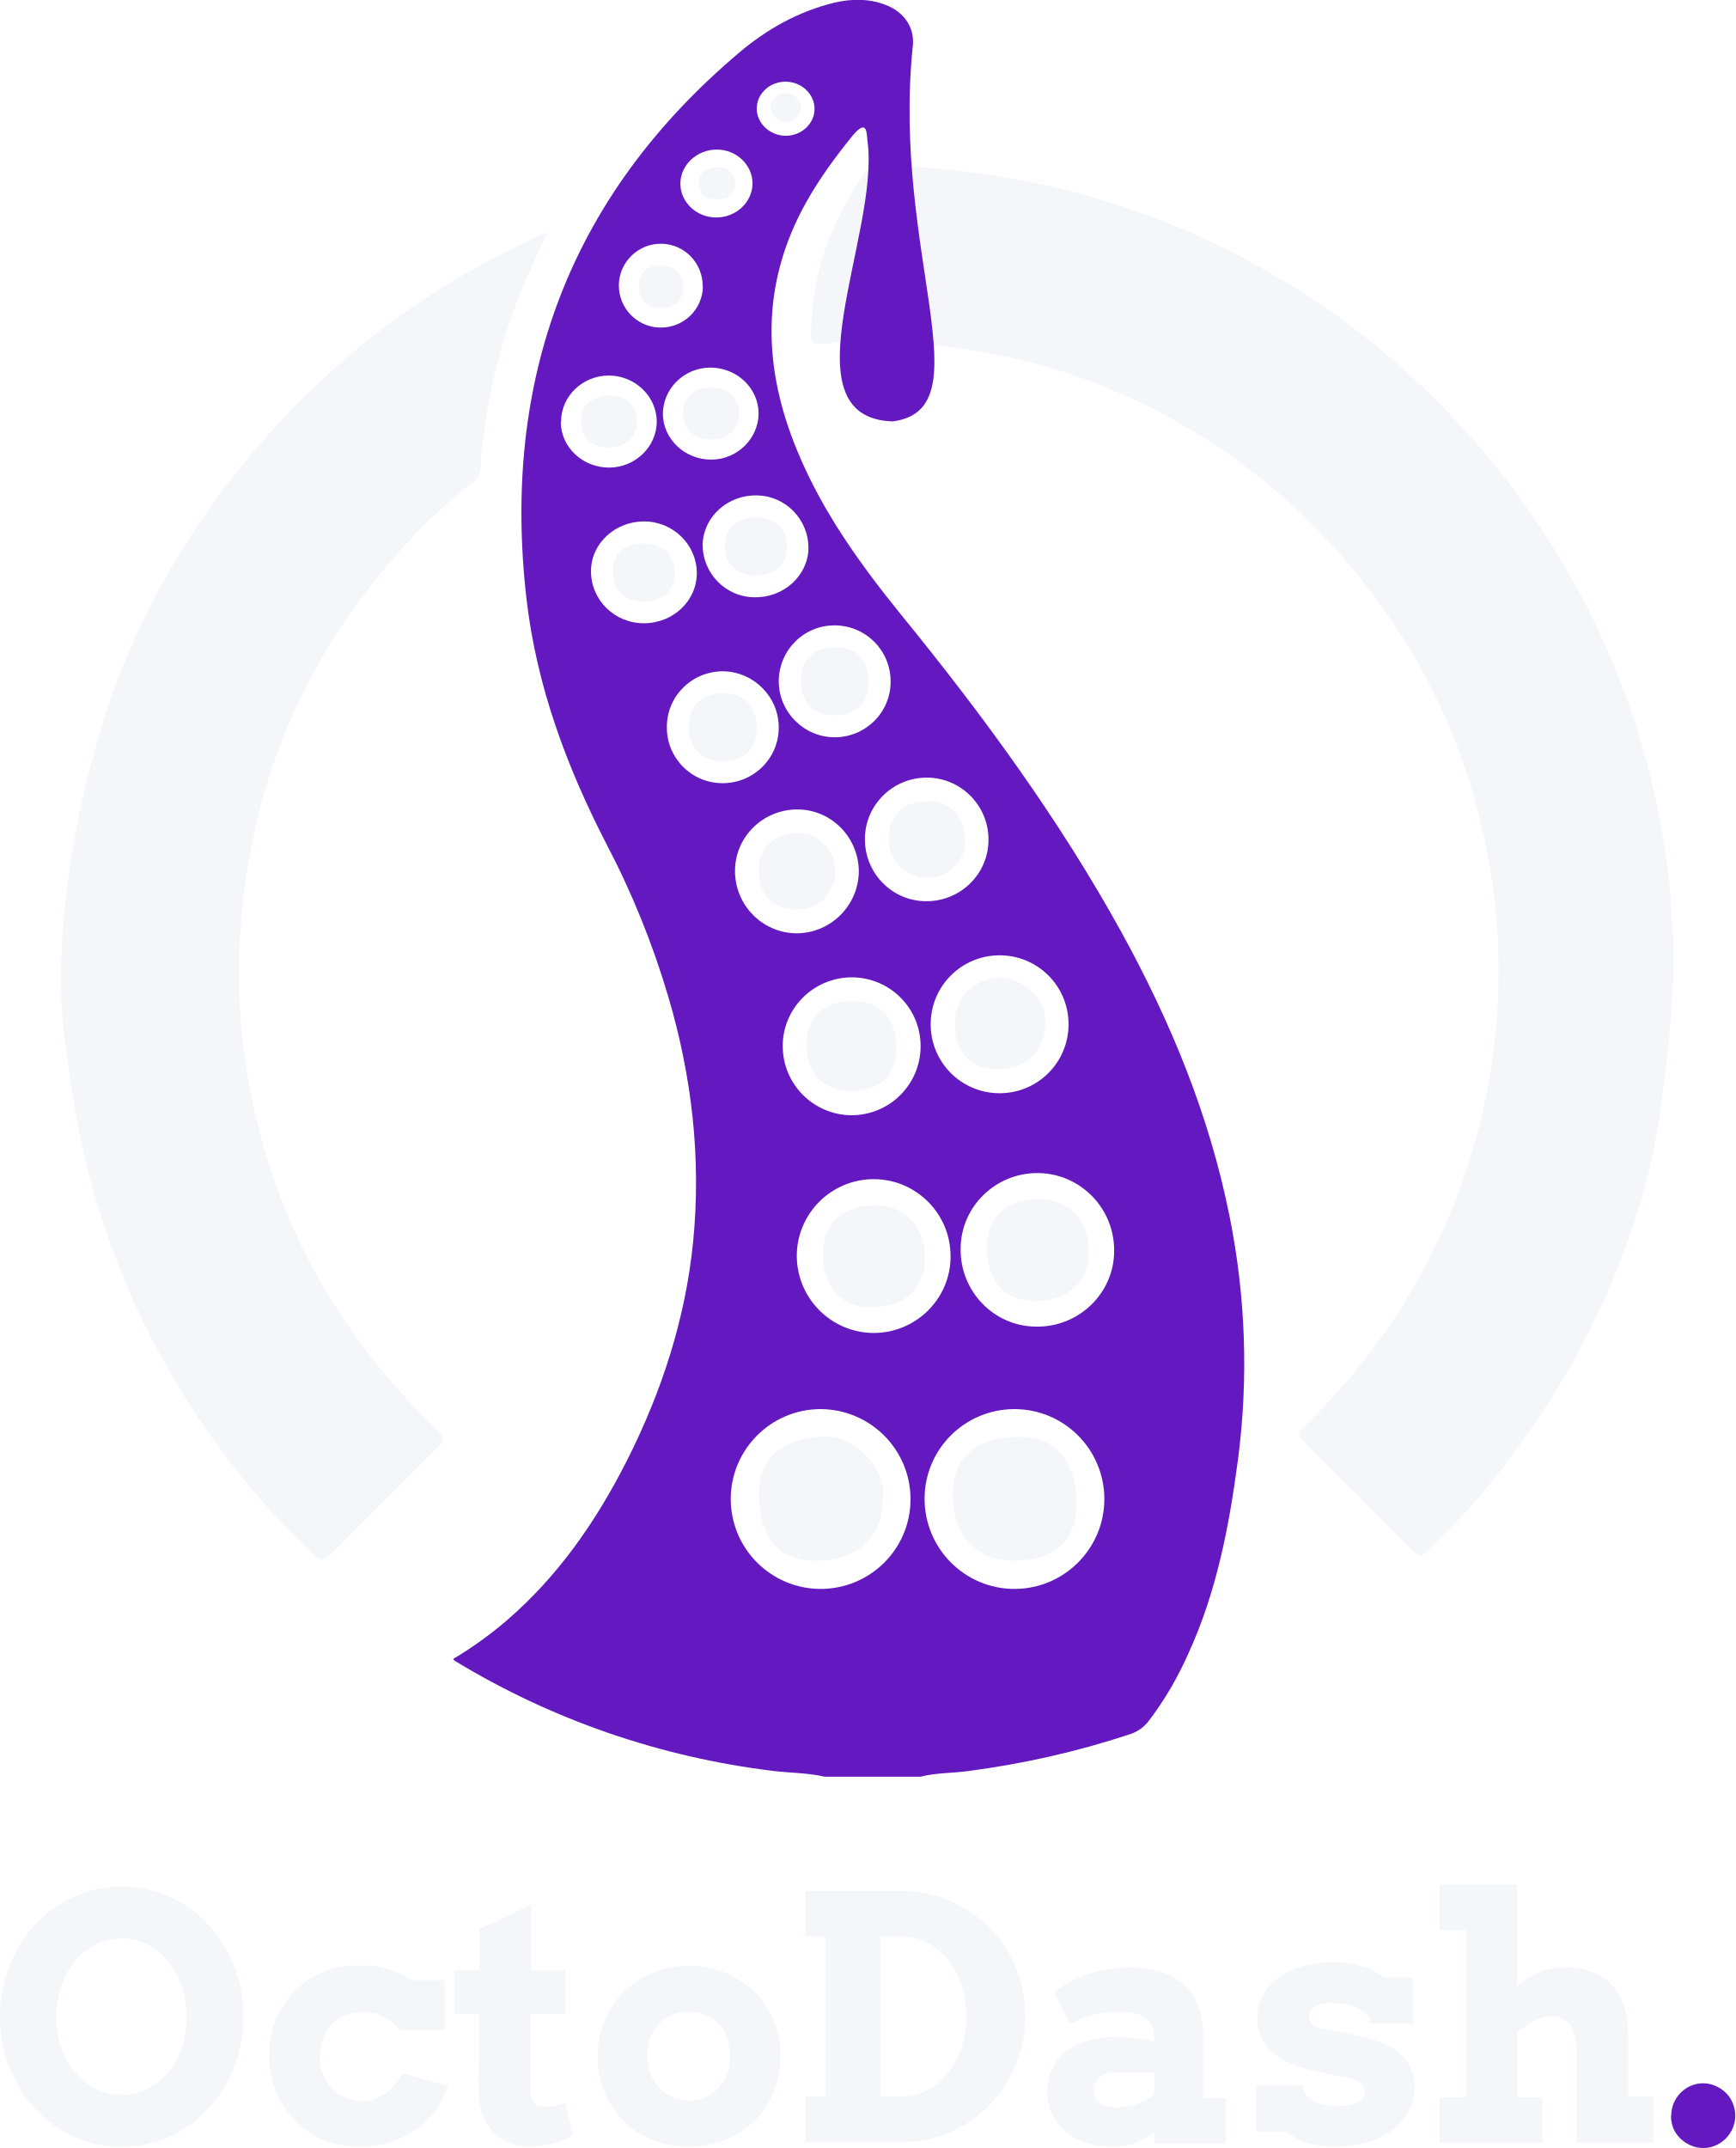
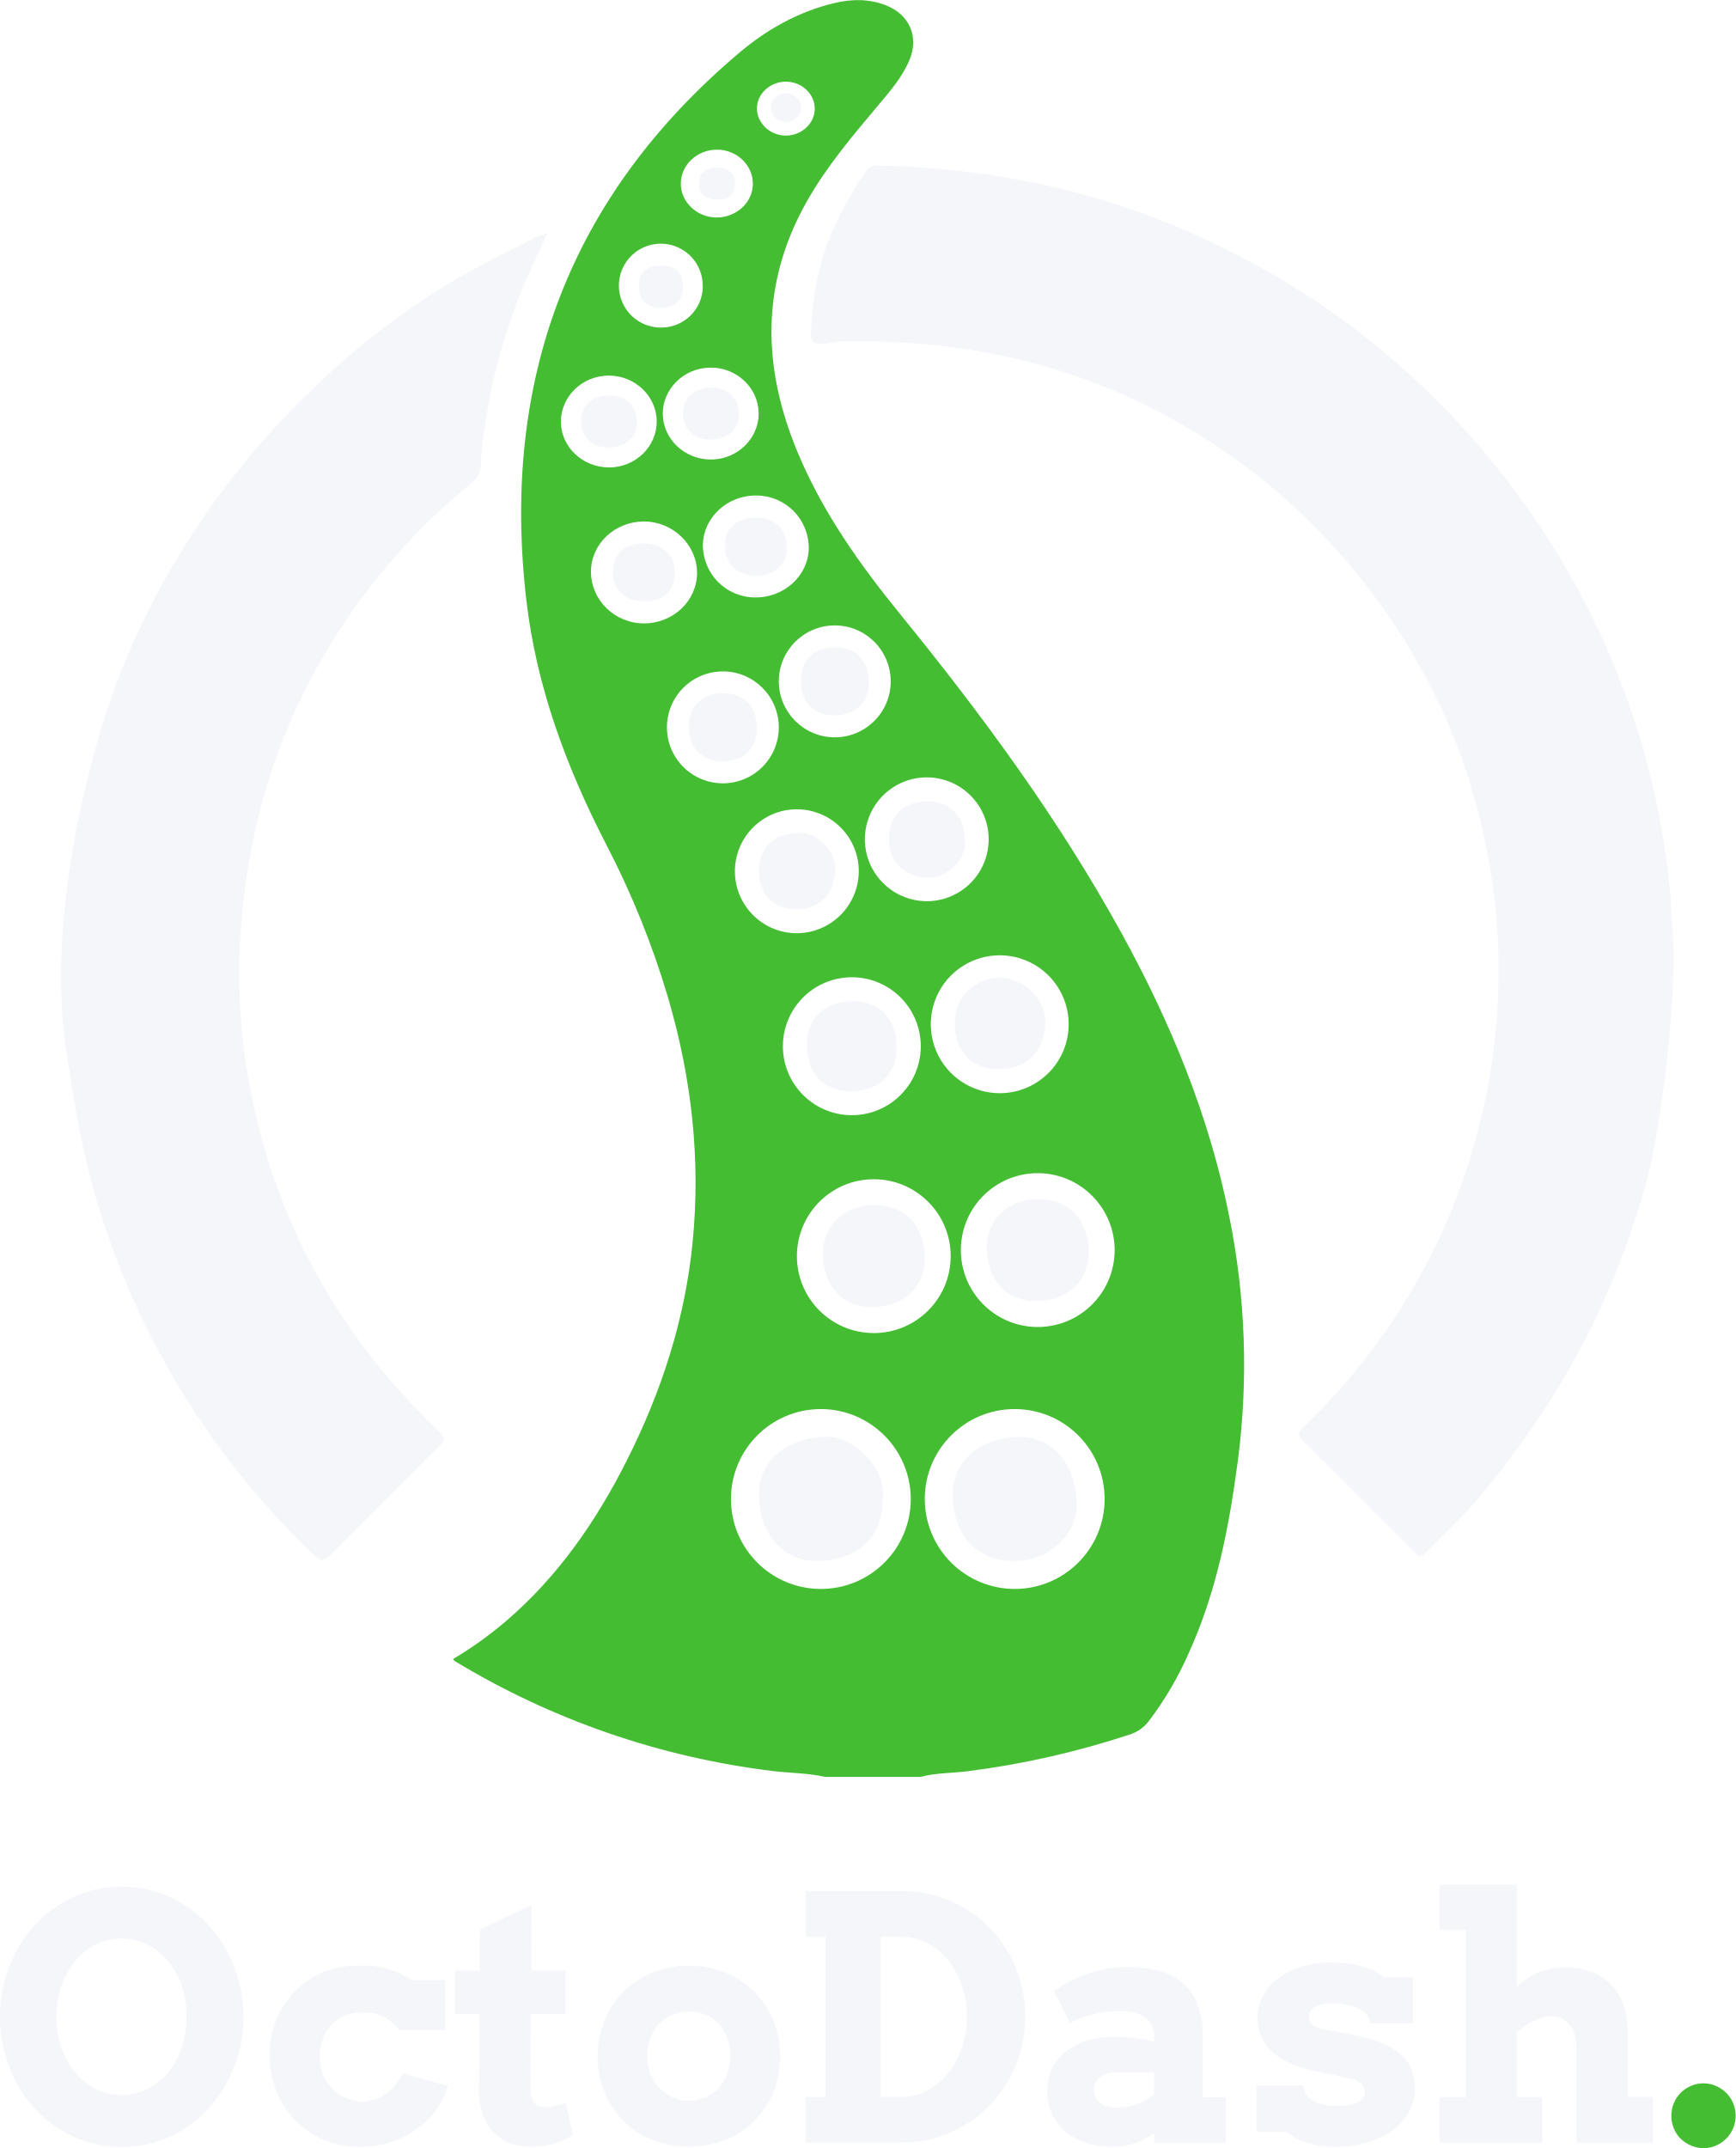
- <svg xmlns="http://www.w3.org/2000/svg" id="Layer_1" version="1.1" viewBox="0 0 654.6 809.9">
-   <defs>
-     <style>
-       .st0 {
-         fill: #f5f6fa;
-       }
- 
-       .st1 {
-         fill: #6319bf;
-       }
-     </style>
-   </defs>
-   <path class="st0" d="M630.4,347c3,23-3.8,76.5-8.8,95.8-6.9,26.6-17.4,52.1-31.3,75.8-9.4,16-20.1,31.1-32,45.3-6.4,7.7-13.8,14.5-20.8,21.7-1.4,1.4-2.3,1.3-3.7,0-14.2-14.3-28.4-28.5-42.6-42.6-2.3-2.3-1-3.6.7-5.2,14-13.5,26.3-28.5,36.7-44.9,25.7-40.9,38.4-88.5,36.4-136.8-.8-18.5-3.8-36.8-8.8-54.5-4.1-14.6-9.6-28.8-16.4-42.3-8.3-16.3-18.5-31.5-30.2-45.5-18-21.6-39.7-39.8-64-53.8-22.3-12.9-46.5-21.9-71.8-26.7-18.6-3.5-37.4-5-56.3-4.5-2.8,0-5.4,1-8.2.9-2.6-.1-3.6-1.1-3.5-3.7.5-13.8,2.7-27.3,8.6-40,3.4-7.4,7.4-14.6,12-21.3.9-1.5,2.6-2.4,4.3-2.3,14.3.2,28.6,1.4,42.8,3.6,18.9,2.8,37.5,7.4,55.5,13.8,17.7,6.3,34.8,14.2,51,23.7,16.1,9.2,31.2,20,45.2,32.1,24.2,20.9,45,45.4,61.8,72.7,9.4,15.4,17.5,31.6,24,48.4,6.4,16.4,11.3,33.4,14.7,50.7,1.9,9.9,3.4,19.9,4.3,30" />
-   <path class="st1" d="M463.7,458.5c-7.6-38-22.2-73.3-40.8-107.1-23.6-42.8-52.4-82-83.2-119.8-15.3-18.9-29.4-38.5-38.8-61.1-13.4-32-14.1-63.6,3.3-94.5,4.9-8.7,10.7-16.6,16.9-24.3s5.7-1.3,6.1,1.7c4.6,34.9-31.8,104,9.4,105.5,35-4.5-.2-63.3,7.6-141h0c1-7.1-2.9-13.3-10.3-16.1-6.3-2.4-12.7-2.3-19.2-.8-13.6,3.3-25.5,10-36,18.9-64,54.1-89.7,123.5-80.1,206.2,3.8,32.6,15.1,63,30.1,92.1,9.7,18.5,17.5,37.8,23.4,57.8,8.9,30.2,12.4,60.9,9.3,92.3-2.9,29-11.8,56.3-24.9,82.3-11.6,22.9-25.9,43.6-45.4,60.4-6.3,5.4-13.1,10.3-20.2,14.5.3.4.4.6.6.7,36.5,22.2,77.4,36.3,119.9,41.5,6.5.8,13.1.7,19.6,2.2h36.2c5.8-1.5,11.8-1.3,17.7-2.1,20.8-2.7,41.3-7.3,61.2-13.9,2.9-.9,5.4-2.7,7.2-5.1,6-7.9,11-16.5,15-25.6,10.6-23.2,15.3-47.9,18.6-72.9,4-30.6,2.9-61.6-3.2-91.8ZM403,386.2c0,14.3-11.5,25.9-25.8,26h-.2c-14.4,0-26-11.6-26-26s11.6-26,26-26,26,11.6,26,26ZM349.7,293.2c12.8.1,23.2,10.6,23.1,23.5,0,12.8-10.6,23.2-23.5,23.1h0c-12.8,0-23.1-10.5-23.1-23.3v-.2c0-12.8,10.6-23.2,23.5-23.1ZM321.3,368.5h.2c14.4.2,25.9,11.9,25.7,26.3-.2,14.3-11.8,25.7-26.1,25.7-14.3-.1-25.9-11.7-25.9-26.1,0-14.3,11.7-25.9,26.1-25.9ZM277.2,328.4c0-12.9,10.6-23.2,23.5-23.2,12.9,0,23.2,10.6,23.2,23.5-.2,12.9-10.8,23.3-23.7,23.2-12.8-.2-23-10.7-23-23.5ZM335.9,257c0,11.7-9.5,21-21.2,21h0c-11.6-.1-21-9.6-21-21.2.1-11.7,9.5-21.1,21.2-21s21,9.5,21,21.2ZM304.9,206.8c-.2,10.3-9.4,18.6-20.3,18.4h-.1c-10.9-.1-19.6-9.1-19.5-20,.3-10.3,9.4-18.6,20.3-18.4h.1c10.9.1,19.6,9.1,19.5,20ZM250,156.1c0-9.5,8-17.5,17.9-17.5,10,0,18.1,7.7,18.2,17.2,0,9.5-8,17.5-17.9,17.5s-18.1-7.7-18.2-17.2ZM296.4,30.8c6,.1,10.8,4.7,10.8,10.3s-5.1,10.2-11,10.1c-5.9-.1-10.8-4.7-10.8-10.3s5-10.2,11-10.1ZM270.4,56.4h0c7.4,0,13.5,5.9,13.4,12.9-.1,7-6.2,12.7-13.7,12.7s-13.6-5.9-13.5-12.9,6.3-12.7,13.7-12.7ZM249.6,91.9c8.7.2,15.6,7.5,15.4,16.2h.1c-.2,8.6-7.2,15.4-15.8,15.4h-.5c-8.7-.2-15.6-7.5-15.4-16.2s7.5-15.6,16.2-15.4ZM211.6,159c0-9.6,8.1-17.4,18-17.4s18,7.8,18.1,17.3c0,9.5-8.1,17.4-18,17.4h0c-10,0-18.2-7.7-18.2-17.3ZM222.9,215.3c0-10.4,9.1-18.7,20-18.7h0c10.9,0,19.8,8.7,19.9,19.3.1,10.6-8.9,19.1-20,19.1s-20-8.9-19.9-19.7ZM251.5,274.1c0-11.7,9.5-21,21.2-21h0c11.6.2,21,9.6,21,21.2,0,11.7-9.5,21-21.2,21-11.7,0-21.1-9.5-21-21.2ZM309.5,599.1c-18.7,0-33.9-15.2-33.9-33.9s15.2-33.9,33.9-33.9h0c18.8.1,33.9,15.3,33.9,34s-15.2,33.8-33.9,33.8ZM329.3,502.6h0c-16-.2-28.8-13.2-28.8-29.2.1-16,13.2-28.9,29.2-28.8,16,.1,28.9,13.2,28.8,29.2,0,16-13.2,28.9-29.2,28.8ZM382.6,599.1h0c-18.8,0-33.9-15.3-33.9-34s15.2-33.8,33.9-33.8,33.9,15.2,33.9,33.9-15.2,33.9-33.9,33.9ZM390.9,500.2c-16,0-28.8-13.3-28.6-29.3,0-16,13.3-28.8,29.3-28.6,15.9.2,28.7,13.3,28.6,29.3,0,16-13.3,28.8-29.3,28.6Z" />
-   <path class="st0" d="M25.4,399c-9-53,9.5-119.5,20.6-147,10.7-26.4,25.1-51.1,42.8-73.4,10.5-13.3,22-25.7,34.5-37.1,17-15.7,35.9-29.3,56.1-40.5,7.1-3.9,14.5-7.4,21.8-11.2,1.4-.7,2.9-1.2,5.3-2.1-3,6.4-5.6,11.8-8,17.4-7,16.2-12,33.2-14.9,50.6-1,6.3-2.2,12.5-2.2,18.9s-3.1,7.1-6.2,9.6c-10.7,8.8-20.6,18.7-29.5,29.4-9.2,10.9-17.5,22.6-24.6,34.9-10.9,19-19.1,39.5-24.2,60.9-3.2,13.5-5.3,27.2-6.2,41-.7,8.7-.8,17.5-.4,26.3.8,18.2,3.7,36.3,8.6,53.8,4.1,14.9,9.7,29.3,16.7,43,8.2,16.1,18.2,31.1,29.8,44.9,6.4,7.5,13.2,14.8,20.3,21.6,2.1,2,1.8,3.2-.1,5.1-13.8,13.7-27.6,27.5-41.3,41.3-2.2,2.2-3.5,2.3-5.8,0-40-37.8-68.9-85.9-83.7-138.9-4.5-16.2-7.2-32.6-9.6-49.1" />
-   <path class="st0" d="M302.2,40.6c-.3,3.2-3.1,5.6-6.3,5.3-2.9-.2-5.2-2.6-5.4-5.4.3-3.2,3.1-5.6,6.3-5.3,2.9.2,5.2,2.6,5.4,5.4Z" />
-   <path class="st0" d="M382.4,588.5c-14.1,0-23.1-9.8-23.1-25s10.4-21.7,25.3-21.7,21.4,10.6,21.4,25.6-10.6,21.1-23.6,21.1h0Z" />
-   <path class="st0" d="M332.9,565.5c0,14.1-9.7,23-25.1,23s-21.6-10.5-21.6-25.4,10.7-21.2,25.7-21.5c9.1-.2,22.8,11.1,21,23.8h0Z" />
-   <path class="st0" d="M329.8,454.4c11.4,0,19,7.9,19,19.9s-8,18.6-20.2,18.6-18.2-8.2-18.2-20.2,8.2-18.2,19.4-18.2h0Z" />
-   <path class="st0" d="M391.6,452.1c11.5,0,19,7.9,19,19.8s-8,18.6-20.2,18.6-18.2-8.1-18.2-20.2,8.2-18.2,19.4-18.2h0Z" />
-   <path class="st0" d="M321.1,411.4c-10.5,0-16.9-6.6-16.9-17.5s6.8-16.4,17.6-16.4,16.3,6.9,16.3,17.7-6.9,16.2-17.1,16.2h.1Z" />
-   <path class="st0" d="M360.1,386c0-9.9,7.1-17.2,17.2-17.3,8.5,0,17.7,7.7,16.9,18.1-.8,10-7,16.3-17.9,16.3s-16.2-6.9-16.2-17.1Z" />
-   <path class="st0" d="M363.9,316.6c1.1,7-6.6,14.8-14.4,14.3-8.7-.6-14.3-5.8-14.3-14.8s5.8-14,14.6-14,14.1,5.8,14.1,14.5h0Z" />
-   <path class="st0" d="M300.7,314.2c7-1.1,14.8,6.6,14.3,14.4-.6,8.7-5.8,14.3-14.8,14.3s-14-5.8-14-14.6,5.8-14.1,14.5-14.1h0Z" />
-   <path class="st0" d="M314.5,269.7c-7.7,0-12.5-5-12.5-13.1s5-12.5,13.1-12.5,12.5,5,12.5,13.1-5,12.5-13.1,12.5Z" />
-   <path class="st0" d="M272.4,287c-7.8,0-12.6-5-12.6-13s5-12.6,13-12.6,12.6,5,12.6,13-5,12.7-13,12.6Z" />
-   <path class="st0" d="M285.1,217c-7.1,0-11.7-4.4-11.7-11.1s4.4-10.8,11.9-10.8,11.5,4.5,11.5,11.2-4.5,10.6-11.7,10.6h0Z" />
-   <path class="st0" d="M243.1,226.8c-7.4,0-12-4.2-12-11.2s4.5-10.7,11.6-10.7,11.8,4.3,11.8,11-4.4,10.9-11.4,10.9h0Z" />
-   <path class="st0" d="M278.7,156c0,5.9-4.2,9.8-10.8,9.7-6.2,0-10.3-4-10.3-9.9s4.2-9.8,10.8-9.7c6.2,0,10.3,4,10.3,9.9Z" />
-   <path class="st0" d="M229.9,149.1c6.2,0,10.3,4,10.3,9.8s-4.2,9.8-10.8,9.8-10.4-4-10.3-10.2c0-5.7,4.4-9.4,10.8-9.4h0Z" />
-   <path class="st0" d="M249.1,116c-5.3,0-8.1-2.8-8.1-8s2.8-7.9,8.6-7.8c5.2,0,8,2.9,8,8.2-.1,5-3,7.7-8.5,7.7h0Z" />
-   <path class="st0" d="M270.4,75.2c-4.6,0-7-2.2-6.8-6.4,0-3.7,2.8-5.8,7.2-5.7,4.1,0,6.4,2.3,6.4,6.1s-2.3,6.1-6.7,6h-.1Z" />
-   <path class="st0" d="M45.8,809.5c-4.2,0-8.3-.6-12.3-1.8-3.9-1.1-7.6-2.8-11-4.9-3.4-2.1-6.5-4.7-9.2-7.7-2.8-3-5.2-6.3-7.1-9.9-2-3.7-3.5-7.6-4.6-11.7-2.2-8.6-2.2-17.6,0-26.2,1-4.1,2.6-8,4.6-11.8,1.9-3.6,4.3-6.9,7.1-9.9,2.7-2.9,5.9-5.5,9.3-7.6s7.1-3.8,11-4.9c8.1-2.3,16.6-2.3,24.7,0,3.9,1.1,7.6,2.8,11,4.9,3.4,2.1,6.5,4.7,9.2,7.7,2.8,3,5.2,6.3,7.1,9.9,8.3,15.5,8.3,34.1,0,49.6-1.9,3.6-4.3,6.9-7.1,9.9-2.7,2.9-5.8,5.5-9.2,7.7-3.4,2.1-7.1,3.8-11,4.9-4,1.2-8.2,1.7-12.4,1.7h-.1ZM45.8,789.9c3.5,0,6.9-.8,10-2.3,3-1.6,5.7-3.7,7.8-6.4,2.2-2.8,3.9-6,5-9.4,2.4-7.4,2.4-15.4,0-22.8-1.1-3.4-2.8-6.6-5.1-9.4-2.1-2.6-4.8-4.8-7.8-6.4-6.2-3.1-13.5-3.1-19.8,0-3,1.6-5.6,3.7-7.8,6.4-2.2,2.8-4,6-5.1,9.4-1.2,3.7-1.9,7.6-1.8,11.4,0,3.9.6,7.7,1.8,11.3,1.1,3.4,2.9,6.6,5.1,9.4,2.1,2.6,4.8,4.8,7.8,6.4,3.1,1.6,6.4,2.4,9.9,2.3h0Z" />
-   <path class="st0" d="M150.6,765.4c-1.6-2.1-3.7-3.8-6-5.1-2.4-1.2-5.1-1.7-7.8-1.5-2.2-.2-4.5.2-6.6,1-1.9.8-3.7,2-5.1,3.5-1.5,1.5-2.6,3.4-3.3,5.3-.8,2.2-1.2,4.6-1.2,7s.4,4.4,1.2,6.5c.8,2,1.9,3.8,3.4,5.3s3.2,2.7,5.1,3.5c2.1.9,4.2,1.4,6.5,1.5,1.8,0,3.6-.5,5.3-1.2,1.5-.6,3-1.5,4.3-2.5,1.2-1,2.3-2.2,3.2-3.4.8-1.1,1.5-2.3,2.1-3.6l17.2,4.8c-.8,2.8-2.1,5.4-3.7,7.8-1.8,2.8-4.1,5.3-6.8,7.4-6.5,5.2-14.6,7.9-22.9,7.7-4.7,0-9.4-.9-13.7-2.7-4-1.7-7.7-4.2-10.8-7.4-3-3.2-5.4-6.9-7-11-1.7-4.3-2.6-8.9-2.5-13.6,0-4.6.8-9.1,2.6-13.3,1.7-4,4.1-7.7,7.2-10.8s6.8-5.5,10.8-7.2c4.3-1.7,9-2.5,13.6-2.3,3.4-.2,6.9.2,10.2,1.2s6.5,2.4,9.4,4.3h12.4v18.8h-17.2.1Z" />
-   <path class="st0" d="M200.3,743h12.9v16.4h-13.1v27.4c-.1,1.3,0,2.6.3,3.8s.6,1.6,1.1,2.3c.4.6,1,1,1.7,1.2s1.5.3,2.3.3c1.4,0,2.8,0,4.2-.5,1.2-.3,2.4-.7,3.6-1.1l2.7,12.1c-2.2,1.4-4.6,2.4-7.1,3.2-3,.8-6.1,1.2-9.3,1.2s-5-.4-7.3-1.3c-2.3-.9-4.4-2.2-6.1-4-1.8-1.9-3.3-4.2-4.2-6.7-1.1-3-1.6-6.1-1.5-9.3l.2-28.7h-9.3v-16.4h9.4v-15.5c.1,0,19.6-9.2,19.6-9.2v24.8h0Z" />
-   <path class="st0" d="M225.4,775.2c0-4.5.8-9,2.6-13.2,3.3-8.2,9.8-14.7,18-18.1,8.9-3.6,18.9-3.6,27.8,0,4.1,1.7,7.8,4.2,10.9,7.3s5.5,6.8,7.1,10.8c1.7,4.2,2.6,8.7,2.5,13.2,0,4.5-.8,9.1-2.5,13.3-3.2,8.3-9.7,14.9-17.9,18.2-9.1,3.6-19.2,3.6-28.2,0-8.2-3.4-14.6-9.9-17.8-18.1-1.7-4.2-2.5-8.8-2.5-13.4ZM244.1,775.2c0,2.3.4,4.6,1.2,6.8.8,2,1.9,3.8,3.4,5.3,1.4,1.5,3.1,2.7,5,3.5s4,1.3,6.1,1.2c2.1,0,4.2-.4,6.2-1.2,1.9-.8,3.6-2,4.9-3.5,1.4-1.6,2.5-3.4,3.3-5.3.8-2.2,1.2-4.5,1.2-6.8s-.4-4.8-1.2-7c-.7-2-1.8-3.8-3.3-5.3-1.4-1.5-3.1-2.6-4.9-3.3-2-.8-4.1-1.2-6.2-1.1-2.1,0-4.2.3-6.1,1.1-1.9.8-3.6,1.9-5,3.3-1.5,1.5-2.6,3.3-3.4,5.3-.9,2.2-1.3,4.6-1.2,7h0Z" />
-   <path class="st0" d="M303.8,713h36.4c4.2,0,8.4.6,12.5,1.7,11.7,3.3,21.7,11.1,27.7,21.6,2,3.6,3.6,7.4,4.6,11.3,2.2,8.3,2.2,17,0,25.2-1.1,4-2.6,7.8-4.6,11.3s-4.4,6.7-7.2,9.6c-8.6,8.9-20.6,14-33,13.9h-36.4v-17.1h7.6v-60.4h-7.6v-17.2h0ZM332.1,730.2v60.4h7.9c3.3,0,6.6-.8,9.6-2.4,3-1.6,5.7-3.8,7.8-6.5,2.3-2.9,4.1-6.1,5.2-9.6,1.3-3.8,2-7.9,1.9-11.9,0-4-.6-8-1.9-11.8-1.2-3.5-3-6.7-5.2-9.6-2.1-2.6-4.8-4.8-7.8-6.4-3-1.5-6.2-2.3-9.6-2.3h-7.9Z" />
-   <path class="st0" d="M435.3,804.3c-1.5.9-2.8,1.7-4,2.3s-2.4,1.1-3.6,1.6c-1.2.4-2.5.7-3.8.9-1.4.2-2.8.3-4.2.3-3.5,0-7.1-.5-10.4-1.6-2.8-.9-5.5-2.4-7.8-4.4-2.1-1.8-3.7-4-4.8-6.6-2.3-5.3-2.3-11.3,0-16.5,1.1-2.5,2.9-4.8,5-6.5,2.4-1.9,5.1-3.4,8-4.2,3.5-1.1,7.1-1.6,10.7-1.5,2.7,0,5.4,0,8.1.5,2.4.3,4.7.7,6.8,1.2v-2c0-1.5-.3-2.9-.9-4.2-.6-1.2-1.5-2.2-2.6-2.9-1.2-.8-2.6-1.4-4.1-1.7-1.7-.4-3.4-.5-5.2-.5-3.5,0-7,.3-10.3,1.2-3,.8-5.9,1.9-8.6,3.3l-6-12.1c4.1-2.9,8.6-5.1,13.4-6.7,4.8-1.6,9.8-2.3,14.8-2.3s7.6.5,11.2,1.4c3.2.8,6.2,2.3,8.8,4.4,2.5,2.1,4.5,4.8,5.8,7.9,1.5,3.8,2.2,7.8,2.1,11.9v23.6h8.7v17.1h-27v-3.9h-.1ZM421,794.6c2.8,0,5.5-.5,8.1-1.4,2.2-.8,4.3-2,6.2-3.5v-8.2h-15c-1,0-1.9,0-2.8.4-.9.3-1.7.7-2.5,1.2-.7.5-1.3,1.2-1.8,2s-.7,1.8-.7,2.8c0,1.8.7,3.6,2.1,4.8,1.4,1.3,3.5,1.9,6.4,1.9h0Z" />
-   <path class="st0" d="M515.8,760c-.8-1-1.7-1.8-2.8-2.4-1.4-.8-3-1.3-4.6-1.7-2-.4-4.1-.6-6.2-.6s-1.9,0-2.8.2c-1,0-1.9.4-2.8.8-.8.3-1.5.9-2.1,1.5-.6.7-.9,1.6-.8,2.5,0,.5,0,1,.2,1.4.2.5.5.9.8,1.3.5.5,1.1.9,1.7,1.2.9.4,1.9.7,2.8.8l11.7,2.3c3.7.7,7.2,1.7,10.7,3.1,2.6,1,4.9,2.5,6.9,4.4,1.7,1.5,3,3.4,3.8,5.6.8,2.1,1.2,4.4,1.2,6.6,0,3.4-.8,6.8-2.6,9.8-1.7,2.8-4.1,5.2-6.8,7-2.9,1.9-6.1,3.3-9.5,4.2-3.5.9-7.1,1.4-10.7,1.4s-4.2,0-6.3-.4c-1.7-.3-3.4-.7-5.1-1.2-1.4-.5-2.8-1-4.1-1.8-1.2-.7-2.3-1.4-3.3-2.3h-11.3v-17.4h17.7v.4c0,1.1.4,2.3,1.1,3.2.8.9,1.7,1.7,2.8,2.3,1.2.7,2.5,1.1,3.9,1.4,1.5.3,3.1.5,4.6.5,3.8,0,6.5-.5,8.2-1.5,1.5-.7,2.5-2.1,2.6-3.8,0-1.2-.4-2.3-1.2-3.1-1.3-1.1-2.8-1.7-4.4-2l-12-2.6c-7.5-1.5-13.2-3.9-17.1-7.3-3.8-3.3-5.9-8.1-5.8-13.1,0-3,.7-5.9,2.2-8.5s3.5-4.8,5.9-6.6c2.7-1.9,5.6-3.3,8.8-4.2,3.5-1,7.1-1.5,10.8-1.5s4.7,0,7,.5c1.9.3,3.7.7,5.5,1.2,1.5.4,2.9,1,4.3,1.8,1.1.6,2.2,1.4,3.3,2.2h10.9v17.4h-16.1c0-1.1-.3-2.1-1-2.9h0Z" />
-   <path class="st0" d="M542.9,710.5h29.2v38.5c2.4-2.2,5.1-4,8.1-5.3,3.1-1.3,6.4-1.9,9.7-1.9,7.8,0,13.8,2.2,17.9,6.5,4.1,4.4,6.2,10.7,6.2,19.1v23.2h9.5v17.2h-28.9v-35.9c0-3.6-.9-6.5-2.7-8.6-1.7-2-4.3-3.2-6.9-3.1-2.1,0-4.2.6-6.1,1.6-2.4,1.2-4.7,2.7-6.7,4.6v24.4h9.5v17.1h-38.7v-17.1h10v-63h-10v-17.3h0Z" />
-   <path class="st1" d="M630.3,797.7c0-6.7,5.4-12.2,12-12.2h0c1.6,0,3.2.3,4.7,1,1.4.6,2.8,1.5,3.9,2.6,3.5,3.5,4.5,8.8,2.6,13.3-.6,1.4-1.5,2.8-2.6,3.9-1.1,1.1-2.4,2-3.8,2.6-1.5.7-3.1,1-4.7,1s-3.3-.3-4.8-1c-1.4-.6-2.7-1.5-3.9-2.6-1.1-1.1-2-2.4-2.6-3.8-.6-1.5-.9-3.2-.9-4.8h0Z" />
+ <svg xmlns="http://www.w3.org/2000/svg" viewBox="0 0 654.56 809.86">
+   <path fill="#44bd32" d="M315.2,669.93c-6.46-1.49-13.1-1.39-19.64-2.2A301.83,301.83,0,0,1,175.6,626.26c-.18-.11-.29-.34-.62-.73a147.59,147.59,0,0,0,20.14-14.45c19.53-16.82,33.84-37.52,45.36-60.37,13.11-26,22-53.27,24.85-82.31,3.11-31.37-.41-62.12-9.27-92.31a325.54,325.54,0,0,0-23.35-57.78c-15-29.08-26.31-59.49-30.09-92.1C193,143.47,218.79,74.13,282.8,20c10.49-8.88,22.43-15.63,36-18.85,6.49-1.54,12.88-1.64,19.24.78,9,3.42,12.78,11.81,9.07,20.71-2.7,6.48-7.29,11.68-11.73,17-9.78,11.63-19.6,23.2-27.1,36.53-17.41,30.95-16.66,62.49-3.3,94.48,9.44,22.58,23.45,42.25,38.79,61.1,30.78,37.82,59.61,77,83.19,119.84,18.6,33.79,33.21,69.09,40.76,107.1A280.25,280.25,0,0,1,471,550.41c-3.3,25-8,49.7-18.58,72.89a126.61,126.61,0,0,1-15,25.56,14.45,14.45,0,0,1-7.19,5.09A325.33,325.33,0,0,1,369,667.81c-5.89.75-11.88.58-17.67,2.12Zm71.61-70.85a33.91,33.91,0,1,0-33.92-34A33.94,33.94,0,0,0,386.81,599.08Zm-73.09-67.82a33.91,33.91,0,1,0,33.89,34A34,34,0,0,0,313.72,531.25Zm19.74-28.65a29,29,0,1,0-28.8-29.14A29,29,0,0,0,333.45,502.6Zm62.38-60.29a29,29,0,1,0,28.65,29.28A29.06,29.06,0,0,0,395.83,442.31Zm-70.37-73.86a26,26,0,1,0,25.91,26.28A26,26,0,0,0,325.46,368.45Zm81.69,17.71a26,26,0,1,0-25.8,26A26,26,0,0,0,407.15,386.16Zm-53.72-46.38a23.35,23.35,0,1,0-23.15-23.36A23.42,23.42,0,0,0,353.43,339.78ZM328,328.66a23.36,23.36,0,1,0-23.71,23.19A23.46,23.46,0,0,0,328,328.66ZM318.84,278a21.1,21.1,0,1,0-21-21.14A21.15,21.15,0,0,0,318.84,278Zm-42-24.86a21.1,21.1,0,1,0,21,21.12A21.13,21.13,0,0,0,276.87,253.13Zm12.65-66.31c-10.89-.2-20,8.11-20.29,18.43a19.77,19.77,0,0,0,19.64,20c10.93.16,20.06-8.14,20.3-18.43A19.77,19.77,0,0,0,289.52,186.82ZM247,196.61c-10.92,0-19.9,8.34-20,18.71-.13,10.78,8.84,19.67,19.91,19.72S267,226.53,267,216,258,196.66,247,196.61Zm25-58c-9.93.07-18,8-17.91,17.49s8.3,17.23,18.25,17.16,18-8,17.9-17.49S282,138.52,272.06,138.59Zm-38.2,37.64c9.94,0,18.05-7.86,18-17.38s-8.2-17.3-18.14-17.26-18,7.84-18,17.38S223.91,176.26,233.86,176.23Zm35.34-68.15a15.81,15.81,0,1,0-15.75,15.4A15.68,15.68,0,0,0,269.2,108.08Zm5.42-51.66c-7.45-.06-13.62,5.67-13.68,12.69S266.95,82,274.38,82,288,76.38,288.06,69.35,282.07,56.48,274.62,56.42ZM311.4,41.05c.05-5.57-4.84-10.21-10.81-10.26s-11,4.54-11,10.07,4.86,10.21,10.82,10.26S311.35,46.61,311.4,41.05Z" transform="translate(-4.13)" />
+   <path fill="#f5f6fa" d="M634.56,347c3,23-3.82,76.48-8.84,95.84a301.46,301.46,0,0,1-31.26,75.8,332,332,0,0,1-32,45.26c-6.41,7.74-13.8,14.55-20.83,21.71-1.4,1.43-2.33,1.33-3.69,0Q516.67,564.21,495.3,543c-2.34-2.31-1-3.6.67-5.2a243.43,243.43,0,0,0,36.73-44.93A238.91,238.91,0,0,0,569.1,356.1a241.7,241.7,0,0,0-8.76-54.54,232.51,232.51,0,0,0-16.41-42.3,243.63,243.63,0,0,0-30.22-45.54,237.26,237.26,0,0,0-64-53.77,229.8,229.8,0,0,0-71.79-26.7,264.82,264.82,0,0,0-56.3-4.5c-2.76.06-5.39,1-8.19.86-2.63-.1-3.57-1.1-3.47-3.65.52-13.85,2.73-27.34,8.64-40a138.16,138.16,0,0,1,12-21.28,4.62,4.62,0,0,1,4.31-2.26A319.27,319.27,0,0,1,377.67,66,292.64,292.64,0,0,1,433.2,79.82a303.22,303.22,0,0,1,51,23.7,289.28,289.28,0,0,1,45.21,32.06,311.82,311.82,0,0,1,61.76,72.65,299.59,299.59,0,0,1,24,48.44,294.81,294.81,0,0,1,14.65,50.73,299.91,299.91,0,0,1,4.29,30" transform="translate(-4.13)" />
+   <path fill="#f5f6fa" d="M29.56,399c-9-53,9.49-119.52,20.65-147A301.14,301.14,0,0,1,93,178.58a317.5,317.5,0,0,1,34.51-37.11A288.52,288.52,0,0,1,183.64,101c7.15-3.94,14.52-7.41,21.76-11.16,1.39-.72,2.93-1.16,5.28-2.06-3,6.38-5.63,11.83-8,17.4a214.85,214.85,0,0,0-14.87,50.59c-1,6.28-2.21,12.54-2.23,18.92,0,4.57-3.08,7.07-6.16,9.57a219.87,219.87,0,0,0-29.46,29.37,233.45,233.45,0,0,0-24.57,34.93,229,229,0,0,0-24.17,60.88,256.44,256.44,0,0,0-6.25,41,217.18,217.18,0,0,0-.44,26.29,242.77,242.77,0,0,0,8.63,53.81,233,233,0,0,0,16.71,43,235.79,235.79,0,0,0,29.82,44.92A285.32,285.32,0,0,0,170,540.06c2.13,2.05,1.8,3.17-.12,5.07q-20.76,20.54-41.3,41.3c-2.15,2.17-3.48,2.31-5.78.09A303.25,303.25,0,0,1,39.14,447.64c-4.49-16.16-7.21-32.6-9.63-49.14" transform="translate(-4.13)" />
+   <path fill="#f5f6fa" d="M306.35,40.62a5.83,5.83,0,0,1-11.63-.1,5.83,5.83,0,0,1,11.63.1Z" transform="translate(-4.13)" />
+   <path fill="#f5f6fa" d="M386.56,588.53c-14.11,0-23.12-9.75-23.12-25,0-12.77,10.42-21.71,25.3-21.71,12.58,0,21.44,10.58,21.43,25.59C410.16,579,399.54,588.53,386.56,588.53Z" transform="translate(-4.13)" />
+   <path fill="#f5f6fa" d="M337.05,565.48c0,14.1-9.74,23.05-25.09,23.05-12.72,0-21.64-10.47-21.64-25.37C290.33,550.64,301,542,316,541.7,325.09,541.49,338.8,552.77,337.05,565.48Z" transform="translate(-4.13)" />
+   <path fill="#f5f6fa" d="M333.91,454.37c11.44,0,19,7.88,19,19.85,0,11.24-8,18.6-20.22,18.59-10.88,0-18.22-8.16-18.22-20.22C314.45,462,322.63,454.37,333.91,454.37Z" transform="translate(-4.13)" />
+   <path fill="#f5f6fa" d="M395.69,452.11c11.45,0,19,7.87,19,19.82,0,11.25-8,18.63-20.2,18.62-10.9,0-18.25-8.14-18.24-20.2C376.25,459.78,384.43,452.11,395.69,452.11Z" transform="translate(-4.13)" />
+   <path fill="#f5f6fa" d="M325.27,411.41c-10.51,0-16.86-6.61-16.85-17.54,0-10.06,6.81-16.38,17.62-16.38,10,0,16.31,6.88,16.3,17.72C342.32,404.85,335.41,411.41,325.27,411.41Z" transform="translate(-4.13)" />
+   <path fill="#f5f6fa" d="M364.19,386c0-9.91,7.07-17.21,17.17-17.27,8.49-.05,17.72,7.67,16.91,18.08-.77,10-7,16.3-17.89,16.3C370.74,403.11,364.18,396.19,364.19,386Z" transform="translate(-4.13)" />
+   <path fill="#f5f6fa" d="M368,316.59c1.14,7-6.64,14.83-14.39,14.3-8.71-.59-14.27-5.82-14.26-14.79,0-8.46,5.77-14,14.56-14C362.38,302.13,368,307.87,368,316.59Z" transform="translate(-4.13)" />
+   <path fill="#f5f6fa" d="M304.8,314.18c7-1.14,14.82,6.64,14.3,14.39-.59,8.71-5.82,14.27-14.79,14.26-8.46,0-14-5.77-14-14.57C290.33,319.75,296.07,314.17,304.8,314.18Z" transform="translate(-4.13)" />
+   <path fill="#f5f6fa" d="M318.68,269.71c-7.73,0-12.54-5-12.53-13.1,0-7.73,5-12.54,13.1-12.53,7.73,0,12.54,5,12.53,13.1C331.77,264.91,326.74,269.72,318.68,269.71Z" transform="translate(-4.13)" />
+   <path fill="#f5f6fa" d="M276.57,287c-7.81,0-12.63-5-12.63-13,0-7.81,5-12.63,13-12.63,7.81,0,12.63,5,12.63,13C289.56,282.22,284.59,287.05,276.57,287Z" transform="translate(-4.13)" />
+   <path fill="#f5f6fa" d="M289.22,217c-7.12,0-11.71-4.36-11.71-11.07s4.43-10.81,11.85-10.79c7,0,11.54,4.47,11.52,11.25C300.86,212.87,296.36,217,289.22,217Z" transform="translate(-4.13)" />
+   <path fill="#f5f6fa" d="M247.28,226.75c-7.44,0-12-4.25-12-11.17,0-6.59,4.46-10.7,11.57-10.69s11.79,4.3,11.79,11S254.29,226.75,247.28,226.75Z" transform="translate(-4.13)" />
+   <path fill="#f5f6fa" d="M282.79,156c0,5.94-4.25,9.75-10.82,9.71-6.16,0-10.29-4-10.28-9.88s4.25-9.75,10.82-9.71C278.67,146.14,282.8,150.11,282.79,156Z" transform="translate(-4.13)" />
+   <path fill="#f5f6fa" d="M234,149.12c6.17,0,10.33,4,10.32,9.84s-4.23,9.79-10.78,9.76c-6.32,0-10.38-4-10.32-10.21C223.3,152.85,227.62,149.09,234,149.12Z" transform="translate(-4.13)" />
+   <path fill="#f5f6fa" d="M253.22,116c-5.34,0-8.14-2.78-8.12-8s2.78-7.87,8.63-7.83c5.23,0,8,2.89,8,8.17C261.63,113.33,258.71,116,253.22,116Z" transform="translate(-4.13)" />
+   <path fill="#f5f6fa" d="M274.55,75.25c-4.6-.06-6.95-2.24-6.84-6.38.09-3.68,2.75-5.79,7.16-5.68,4.06.1,6.42,2.33,6.41,6.06C281.27,73.3,279,75.31,274.55,75.25Z" transform="translate(-4.13)" />
+   <path fill="#f5f6fa" d="M49.94,809.48a42.92,42.92,0,0,1-12.31-1.75,44.51,44.51,0,0,1-11-4.94,45.65,45.65,0,0,1-9.25-7.66,47.51,47.51,0,0,1-7.09-9.94,52.61,52.61,0,0,1-4.56-11.72,53.44,53.44,0,0,1,0-26.16,52.49,52.49,0,0,1,4.56-11.75,47.56,47.56,0,0,1,7.09-9.94A45.68,45.68,0,0,1,26.66,718a44.55,44.55,0,0,1,11-4.94,44.3,44.3,0,0,1,24.66,0,44.44,44.44,0,0,1,11,4.94,45.73,45.73,0,0,1,9.25,7.66,48.54,48.54,0,0,1,7.13,9.94,52.39,52.39,0,0,1,0,49.63,48.48,48.48,0,0,1-7.12,9.94,45.7,45.7,0,0,1-9.25,7.66,44.4,44.4,0,0,1-11,4.94A43.25,43.25,0,0,1,49.94,809.48Zm0-19.62a21.37,21.37,0,0,0,10-2.34,24.17,24.17,0,0,0,7.78-6.37,29.8,29.8,0,0,0,5-9.37,37,37,0,0,0,0-22.78,29.86,29.86,0,0,0-5.09-9.41,24.61,24.61,0,0,0-7.78-6.37,22,22,0,0,0-19.75,0,24.26,24.26,0,0,0-7.75,6.38A30.69,30.69,0,0,0,27.22,749a35,35,0,0,0-1.84,11.44,34.53,34.53,0,0,0,1.84,11.34,30.76,30.76,0,0,0,5.09,9.38,24.26,24.26,0,0,0,7.75,6.38A21.05,21.05,0,0,0,49.94,789.86Z" transform="translate(-4.13)" />
+   <path fill="#f5f6fa" d="M154.75,765.42a18.78,18.78,0,0,0-6-5.09,14.91,14.91,0,0,0-7.81-1.47,14.26,14.26,0,0,0-6.59,1,15.16,15.16,0,0,0-5.12,3.5,15.8,15.8,0,0,0-3.34,5.34,19.32,19.32,0,0,0-1.19,7,17,17,0,0,0,1.25,6.5,16.33,16.33,0,0,0,3.41,5.28,15.37,15.37,0,0,0,5.13,3.47,20.23,20.23,0,0,0,6.47,1.5,18.39,18.39,0,0,0,5.34-1.22,16.38,16.38,0,0,0,4.28-2.5,17.29,17.29,0,0,0,3.22-3.44,21.45,21.45,0,0,0,2.09-3.59l17.19,4.75a29.76,29.76,0,0,1-3.66,7.81,30.81,30.81,0,0,1-6.75,7.41,35.81,35.81,0,0,1-22.91,7.72,33.94,33.94,0,0,1-13.69-2.72,32.91,32.91,0,0,1-10.75-7.41,33.94,33.94,0,0,1-7-11,36.1,36.1,0,0,1-2.53-13.56,34,34,0,0,1,2.59-13.34,33.59,33.59,0,0,1,7.16-10.75,32.27,32.27,0,0,1,10.84-7.16A32.82,32.82,0,0,1,140,741.11a31,31,0,0,1,10.19,1.19,35.39,35.39,0,0,1,9.38,4.31H172v18.81Z" transform="translate(-4.13)" />
+   <path fill="#f5f6fa" d="M204.44,743h12.94v16.38H204.31l-.12,27.38a16,16,0,0,0,.38,3.84,6,6,0,0,0,1.09,2.34,3.57,3.57,0,0,0,1.72,1.19,7.74,7.74,0,0,0,2.31.31,16.81,16.81,0,0,0,4.19-.47q1.81-.47,3.63-1.09L220.19,805a29.28,29.28,0,0,1-7.09,3.19,32.13,32.13,0,0,1-9.28,1.19,20.4,20.4,0,0,1-7.28-1.31,16.86,16.86,0,0,1-6.09-4,19.31,19.31,0,0,1-4.19-6.66,24.67,24.67,0,0,1-1.5-9.31l.19-28.69h-9.31V743H185l.13-15.5,19.44-9.25Z" transform="translate(-4.13)" />
+   <path fill="#f5f6fa" d="M229.5,775.17a34.27,34.27,0,0,1,2.56-13.25,33.1,33.1,0,0,1,18-18.12,37.24,37.24,0,0,1,27.78,0,33.48,33.48,0,0,1,10.91,7.31,33.06,33.06,0,0,1,7.09,10.81,34.65,34.65,0,0,1,2.53,13.25,35.67,35.67,0,0,1-2.47,13.28A32.39,32.39,0,0,1,278,806.67a38.46,38.46,0,0,1-28.25,0A32.18,32.18,0,0,1,232,788.52,35.82,35.82,0,0,1,229.5,775.17Zm18.69,0a17.92,17.92,0,0,0,1.25,6.78,16.63,16.63,0,0,0,3.41,5.34,15.49,15.49,0,0,0,5,3.5,15,15,0,0,0,6.09,1.25,15.47,15.47,0,0,0,6.16-1.22,14.45,14.45,0,0,0,4.94-3.47,16.35,16.35,0,0,0,3.28-5.34,19,19,0,0,0,1.19-6.84,19.6,19.6,0,0,0-1.19-7,15.59,15.59,0,0,0-3.28-5.31,14.13,14.13,0,0,0-4.94-3.34,15.42,15.42,0,0,0-6.16-1.09,15.25,15.25,0,0,0-6.09,1.09,14.76,14.76,0,0,0-5,3.34,15.85,15.85,0,0,0-3.41,5.31A18.69,18.69,0,0,0,248.19,775.17Z" transform="translate(-4.13)" />
+   <path fill="#f5f6fa" d="M307.94,713h36.38a45.62,45.62,0,0,1,12.47,1.69,46.28,46.28,0,0,1,27.72,21.63,47.49,47.49,0,0,1,4.63,11.31,49.86,49.86,0,0,1,0,25.25,48.06,48.06,0,0,1-4.62,11.34,47.24,47.24,0,0,1-7.22,9.63,45.62,45.62,0,0,1-33,13.91H307.94V790.67h7.56V730.23h-7.56Zm28.31,17.19v60.44h7.94a20.19,20.19,0,0,0,9.56-2.37,25,25,0,0,0,7.81-6.47,31.93,31.93,0,0,0,5.25-9.62,35.78,35.78,0,0,0,1.94-11.91,35.32,35.32,0,0,0-1.94-11.81,31.61,31.61,0,0,0-5.25-9.56,24.41,24.41,0,0,0-7.81-6.37,20.64,20.64,0,0,0-9.56-2.31Z" transform="translate(-4.13)" />
+   <path fill="#f5f6fa" d="M439.38,804.3q-2.19,1.38-4,2.34a22.7,22.7,0,0,1-3.62,1.56,22.38,22.38,0,0,1-3.75.88,29.7,29.7,0,0,1-4.25.28,31.64,31.64,0,0,1-10.41-1.59,22.92,22.92,0,0,1-7.75-4.37,18.94,18.94,0,0,1-4.84-6.56,20.91,20.91,0,0,1,0-16.53,18.14,18.14,0,0,1,5-6.53,23.63,23.63,0,0,1,8-4.25A34.9,34.9,0,0,1,424.5,768a64,64,0,0,1,8.09.47q3.66.47,6.78,1.16v-2a8.94,8.94,0,0,0-.94-4.22,8.08,8.08,0,0,0-2.62-2.94,11.6,11.6,0,0,0-4.06-1.69,23.81,23.81,0,0,0-5.19-.53,41.52,41.52,0,0,0-10.34,1.16,39.34,39.34,0,0,0-8.59,3.34l-6-12.12A53.07,53.07,0,0,1,415,743.92a46.64,46.64,0,0,1,14.78-2.31A44.42,44.42,0,0,1,441,743a22.77,22.77,0,0,1,8.84,4.38,20.49,20.49,0,0,1,5.78,7.91,30.07,30.07,0,0,1,2.09,11.88v23.56h8.69V807.8h-27Zm-14.25-9.69a21.69,21.69,0,0,0,8.06-1.44,23.78,23.78,0,0,0,6.19-3.5v-8.25h-15a9.24,9.24,0,0,0-2.81.44,8.36,8.36,0,0,0-2.47,1.25,6.21,6.21,0,0,0-1.75,2,5.6,5.6,0,0,0-.66,2.75,6.29,6.29,0,0,0,2.09,4.81Q420.87,794.61,425.13,794.61Z" transform="translate(-4.13)" />
+   <path fill="#f5f6fa" d="M519.91,760a8.27,8.27,0,0,0-2.84-2.41,17.86,17.86,0,0,0-4.59-1.66,27.62,27.62,0,0,0-6.16-.62,19.59,19.59,0,0,0-2.81.22,10.76,10.76,0,0,0-2.78.78,5.93,5.93,0,0,0-2.12,1.53,3.62,3.62,0,0,0-.84,2.47,4.69,4.69,0,0,0,.22,1.44,3.26,3.26,0,0,0,.84,1.31,6.28,6.28,0,0,0,1.72,1.16,11,11,0,0,0,2.84.84l11.75,2.31a52.44,52.44,0,0,1,10.69,3.13,23.63,23.63,0,0,1,6.94,4.38,15,15,0,0,1,3.78,5.56,18.61,18.61,0,0,1,1.16,6.63,18.14,18.14,0,0,1-2.59,9.75,22.4,22.4,0,0,1-6.81,7,32.14,32.14,0,0,1-9.5,4.19,41.25,41.25,0,0,1-10.66,1.41,42,42,0,0,1-6.34-.44,32.07,32.07,0,0,1-5.12-1.19,21.47,21.47,0,0,1-4.06-1.78,23.46,23.46,0,0,1-3.28-2.28H478V786.3h17.69v.38a5.23,5.23,0,0,0,1.13,3.16,8.92,8.92,0,0,0,2.78,2.28,14.41,14.41,0,0,0,3.91,1.41,22,22,0,0,0,4.63.47q5.63,0,8.19-1.47a4.32,4.32,0,0,0,2.56-3.78,4.27,4.27,0,0,0-1.25-3.09,9.18,9.18,0,0,0-4.44-2l-12-2.56q-11.31-2.19-17.06-7.28a16.69,16.69,0,0,1-5.75-13.09,16.94,16.94,0,0,1,2.19-8.53,20.7,20.7,0,0,1,5.94-6.56,28.87,28.87,0,0,1,8.78-4.22,37.56,37.56,0,0,1,10.78-1.5,46.67,46.67,0,0,1,7,.47,38.7,38.7,0,0,1,5.5,1.22,22.06,22.06,0,0,1,4.28,1.78,25.66,25.66,0,0,1,3.28,2.16H537v17.38H520.88A4.92,4.92,0,0,0,519.91,760Z" transform="translate(-4.13)" />
+   <path fill="#f5f6fa" d="M547,710.55h29.19V749a29,29,0,0,1,8.09-5.28,24.23,24.23,0,0,1,9.72-1.91q11.69,0,17.88,6.53t6.19,19.09v23.19h9.5V807.8H598.63V771.86q0-5.44-2.69-8.56a8.73,8.73,0,0,0-6.94-3.12,14.48,14.48,0,0,0-6.12,1.56,28.5,28.5,0,0,0-6.69,4.56v24.38h9.5V807.8H547V790.67h10v-63H547Z" transform="translate(-4.13)" />
+   <path fill="#44bd32" d="M634.44,797.67a12.12,12.12,0,0,1,12.19-12.19,11.52,11.52,0,0,1,4.66,1,12.52,12.52,0,0,1,3.88,2.63,12.19,12.19,0,0,1,2.56,13.34,12.3,12.3,0,0,1-2.59,3.88,12.49,12.49,0,0,1-3.81,2.59,11.46,11.46,0,0,1-4.69,1,12,12,0,0,1-4.84-1,12.76,12.76,0,0,1-3.87-2.59,11.29,11.29,0,0,1-2.56-3.84A12.51,12.51,0,0,1,634.44,797.67Z" transform="translate(-4.13)" />
</svg>
